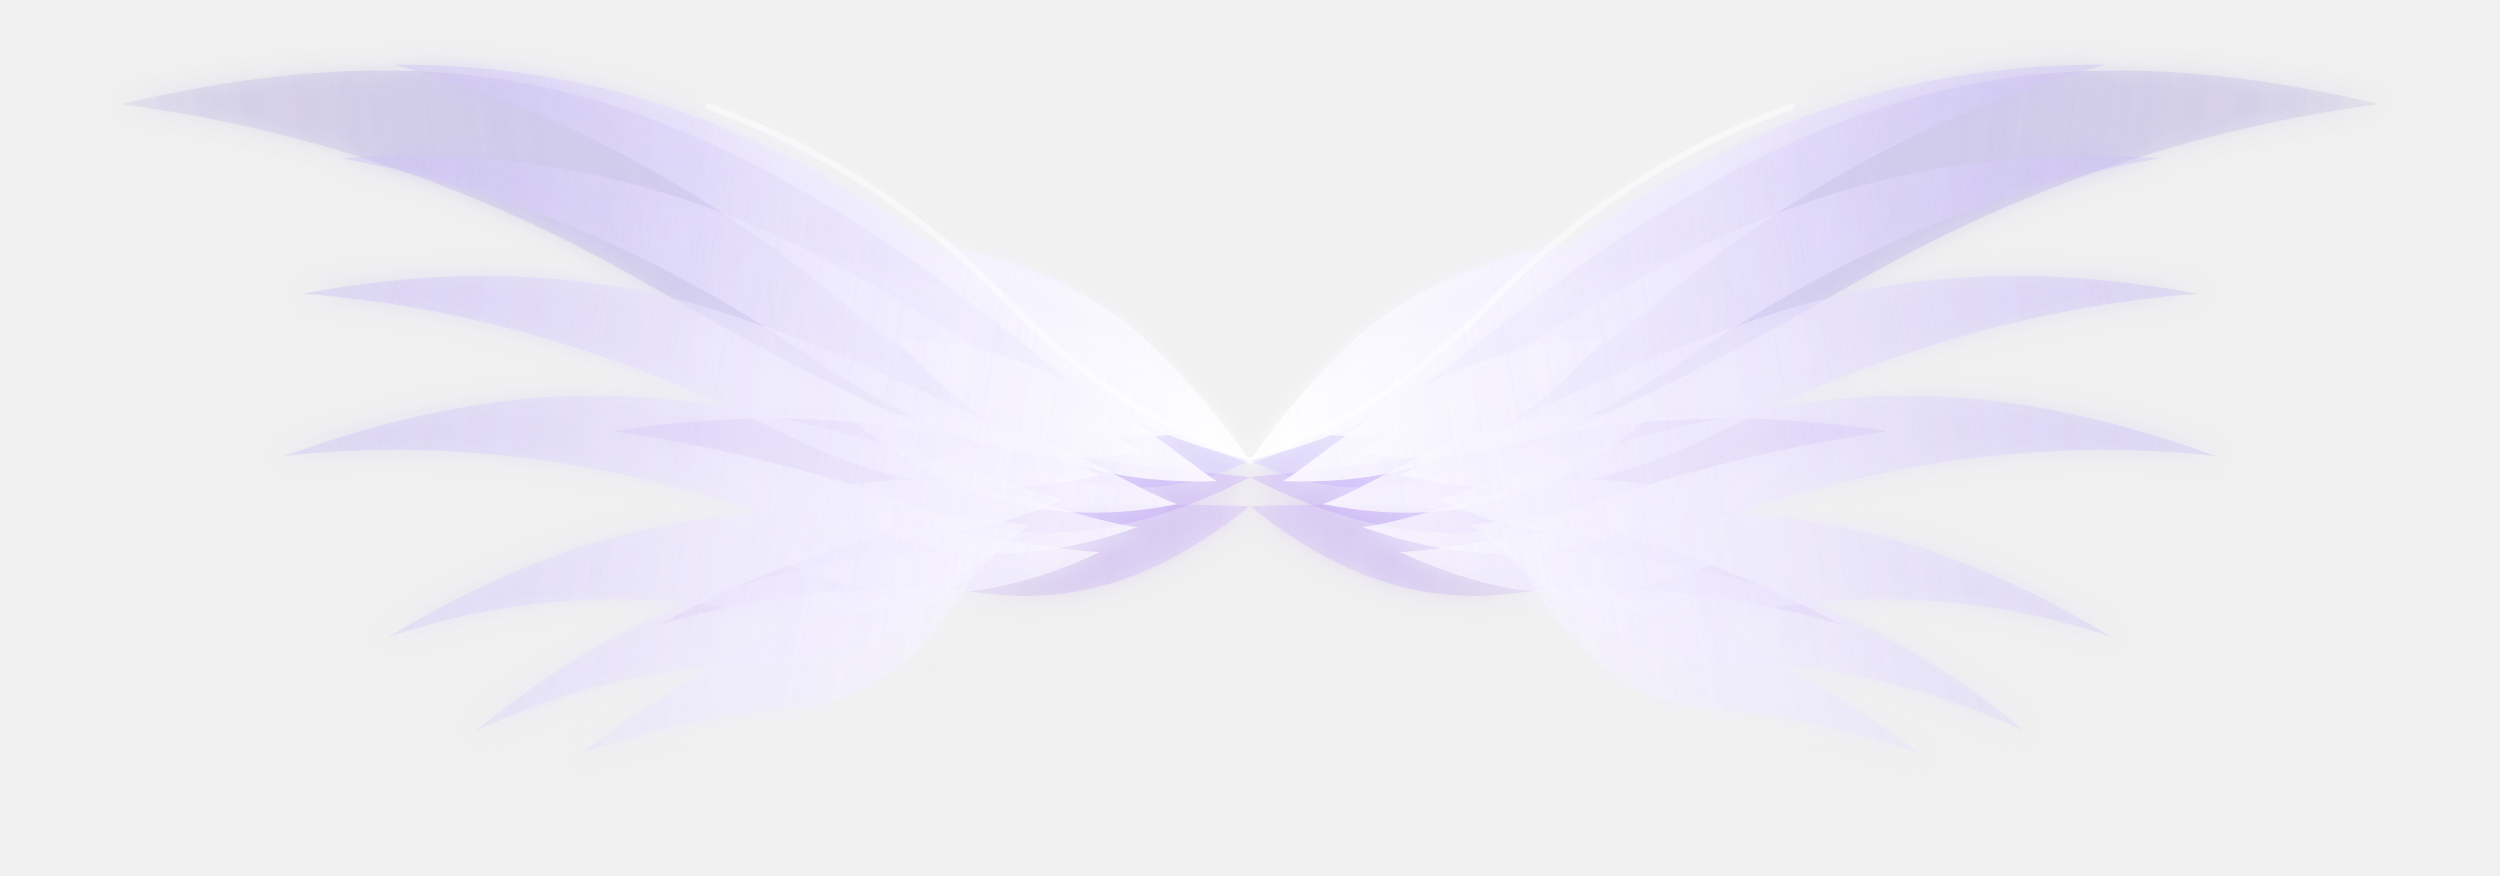
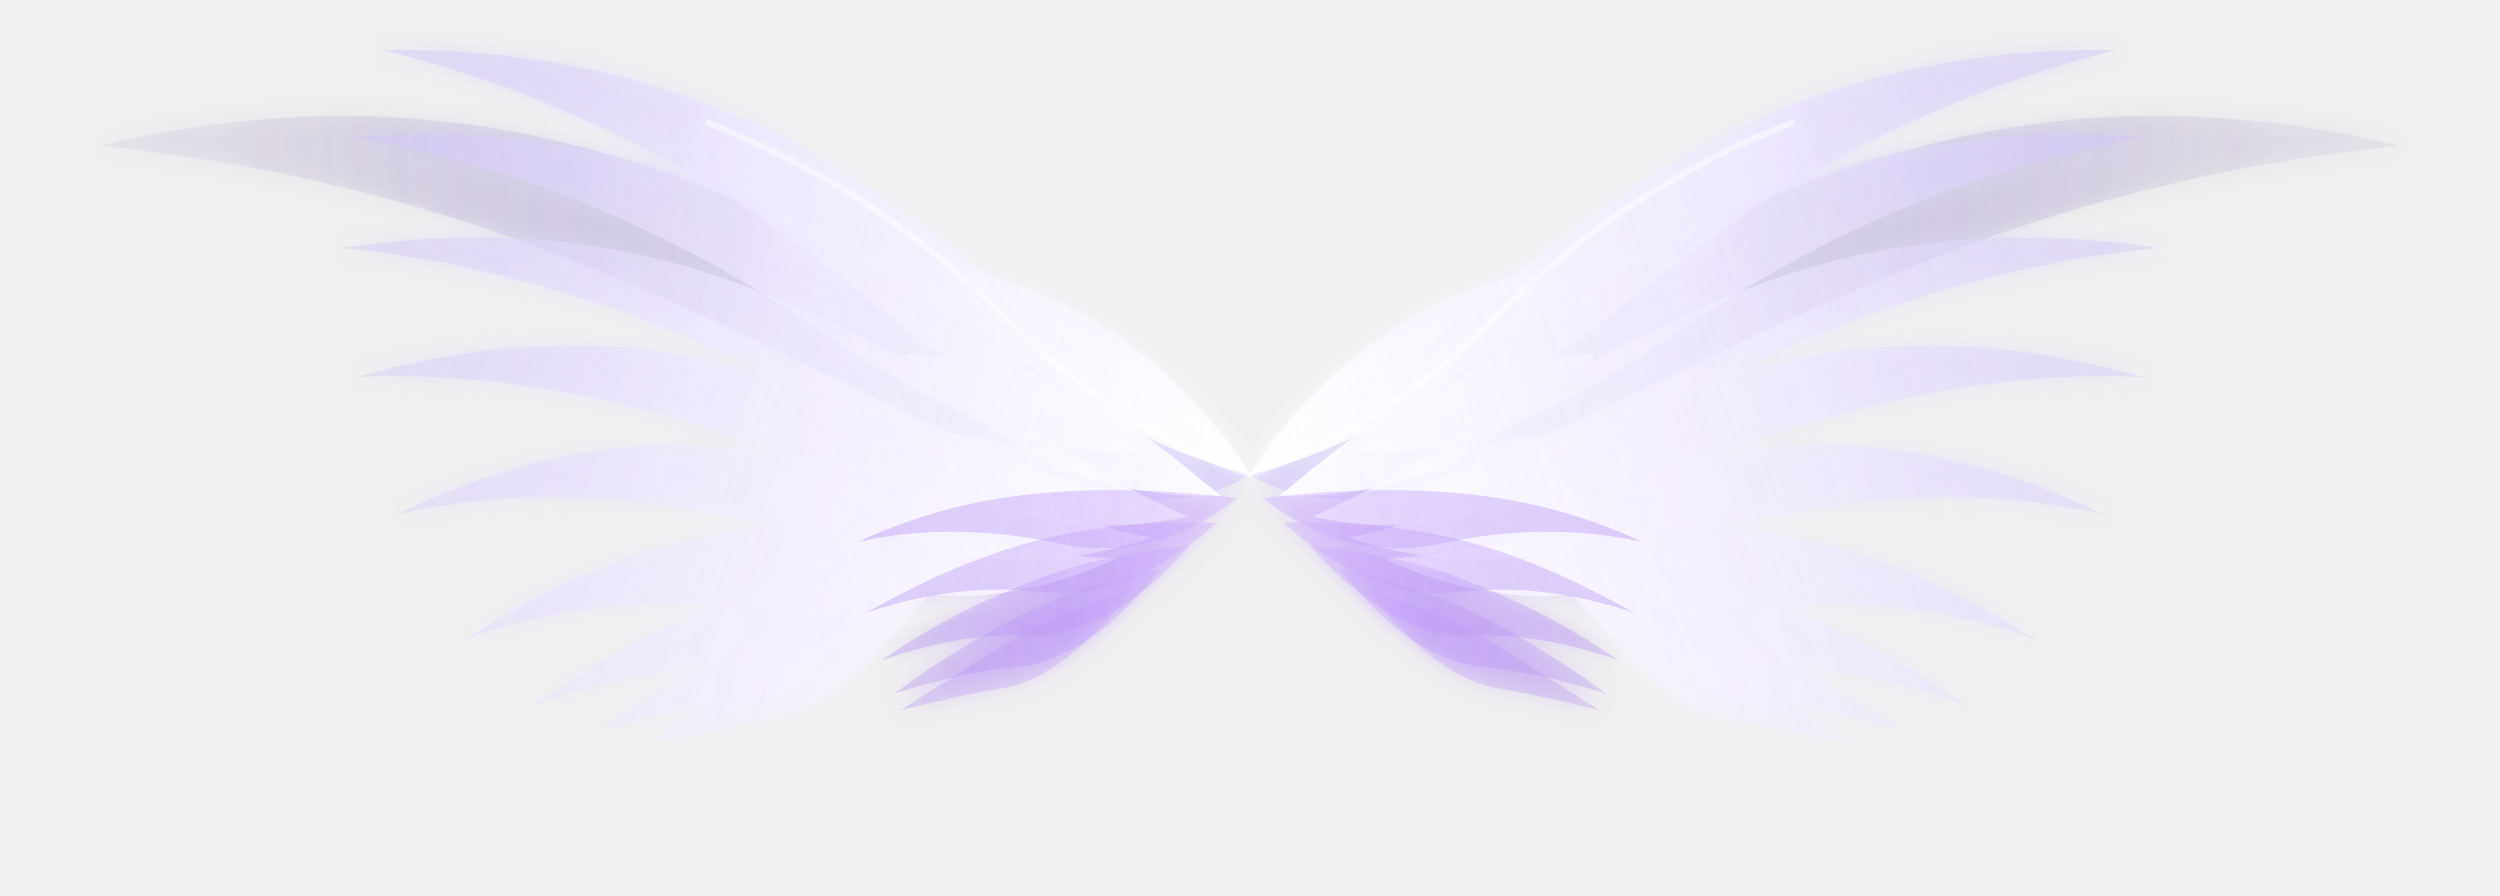
- <svg xmlns="http://www.w3.org/2000/svg" viewBox="0 0 1200 420" fill="none">
+ <svg xmlns="http://www.w3.org/2000/svg" viewBox="0 0 1200 430" fill="none">
  <defs>
-     <linearGradient id="f" x1="600" y1="220" x2="40" y2="120" gradientUnits="userSpaceOnUse">
-       <stop stop-color="#fff" stop-opacity=".90" />
-       <stop offset=".42" stop-color="#eee9ff" stop-opacity=".70" />
-       <stop offset=".75" stop-color="#cfc5f5" stop-opacity=".48" />
-       <stop offset="1" stop-color="#a99de8" stop-opacity=".20" />
+     <linearGradient id="whiteFeather" x1="600" y1="230" x2="55" y2="65" gradientUnits="userSpaceOnUse">
+       <stop stop-color="#ffffff" stop-opacity=".94" />
+       <stop offset=".42" stop-color="#f1ecff" stop-opacity=".78" />
+       <stop offset=".76" stop-color="#d6ccf8" stop-opacity=".54" />
+       <stop offset="1" stop-color="#b4a8ea" stop-opacity=".22" />
    </linearGradient>
-     <linearGradient id="d" x1="600" y1="220" x2="70" y2="300" gradientUnits="userSpaceOnUse">
-       <stop stop-color="#d8ceff" stop-opacity=".62" />
-       <stop offset="1" stop-color="#8879d0" stop-opacity=".14" />
+     <linearGradient id="purpleFeather" x1="600" y1="235" x2="170" y2="300" gradientUnits="userSpaceOnUse">
+       <stop stop-color="#d5b8ff" stop-opacity=".54" />
+       <stop offset=".48" stop-color="#a478ef" stop-opacity=".40" />
+       <stop offset="1" stop-color="#6e4caf" stop-opacity=".14" />
    </linearGradient>
-     <linearGradient id="purple" x1="600" y1="220" x2="120" y2="280" gradientUnits="userSpaceOnUse">
-       <stop stop-color="#b78cff" stop-opacity=".34" />
-       <stop offset=".55" stop-color="#8b63d9" stop-opacity=".24" />
-       <stop offset="1" stop-color="#5f4696" stop-opacity=".08" />
+     <linearGradient id="baseShade" x1="600" y1="230" x2="120" y2="260" gradientUnits="userSpaceOnUse">
+       <stop stop-color="#cbb9ff" stop-opacity=".58" />
+       <stop offset="1" stop-color="#6d58a7" stop-opacity=".12" />
    </linearGradient>
-     <filter id="glow" x="-15%" y="-25%" width="130%" height="150%">
-       <feGaussianBlur stdDeviation="5" result="b" />
+     <filter id="glow" x="-15%" y="-25%" width="130%" height="155%">
+       <feGaussianBlur stdDeviation="4.5" result="b" />
      <feMerge>
        <feMergeNode in="b" />
        <feMergeNode in="SourceGraphic" />
      </feMerge>
    </filter>
  </defs>
  <g filter="url(#glow)">
    <g id="L">
-       <path d="M600 221C555 205 520 188 482 158C430 117 377 82 315 58C242 30 164 25 58 50C149 62 232 91 310 136C375 173 439 208 506 228C543 239 574 234 600 221Z" fill="url(#d)" opacity=".74" />
-       <path d="M600 229C548 224 503 218 456 209C404 199 351 198 294 207C350 215 402 229 452 247C500 264 550 255 600 229Z" fill="url(#purple)" opacity=".72" />
-       <path d="M600 243C546 241 500 243 454 251C406 259 360 276 316 300C371 284 423 279 475 285C526 291 566 270 600 243Z" fill="url(#purple)" opacity=".56" />
-       <path d="M568 208C520 173 475 135 419 99C350 55 279 31 189 31C269 53 340 91 407 147C464 195 512 216 568 208Z" fill="url(#f)" opacity=".96" />
-       <path d="M548 217C493 184 447 150 389 121C321 87 250 70 164 76C246 91 319 124 389 171C449 212 496 226 548 217Z" fill="url(#f)" opacity=".94" />
-       <path d="M528 228C469 201 419 174 359 154C294 131 226 126 145 141C226 147 302 171 376 208C434 237 480 239 528 228Z" fill="url(#f)" opacity=".90" />
-       <path d="M510 240C449 220 397 203 338 194C275 184 211 192 136 219C214 210 291 221 369 247C424 265 469 258 510 240Z" fill="url(#f)" opacity=".86" />
-       <path d="M494 252C438 244 390 242 339 249C287 256 239 274 186 306C244 286 303 283 364 294C419 304 460 281 494 252Z" fill="url(#f)" opacity=".80" />
-       <path d="M480 264C430 264 388 270 346 284C303 298 266 320 228 351C271 331 315 320 365 318C413 316 451 292 480 264Z" fill="url(#f)" opacity=".73" />
-       <path d="M468 275C428 283 394 295 361 311C330 326 304 343 278 362C312 350 345 343 382 340C418 337 447 311 468 275Z" fill="url(#f)" opacity=".66" />
-       <path d="M600 221C559 211 531 197 507 178C485 160 468 140 451 118C490 124 525 140 551 164C573 185 588 204 600 221Z" fill="url(#f)" opacity=".99" />
-       <path d="M584 231C546 232 516 226 489 211C465 198 446 181 430 162C465 164 498 174 527 191C552 206 569 221 584 231Z" fill="url(#f)" opacity=".96" />
-       <path d="M565 242C529 249 499 247 471 237C446 229 426 216 408 200C442 197 475 201 505 213C530 224 549 236 565 242Z" fill="url(#f)" opacity=".92" />
-       <path d="M546 253C513 265 483 268 454 264C428 260 406 250 385 237C417 229 449 228 480 236C507 243 529 251 546 253Z" fill="url(#f)" opacity=".88" />
-       <path d="M528 265C498 279 469 286 441 285C416 284 392 278 369 267C398 256 427 252 458 256C486 259 508 264 528 265Z" fill="url(#f)" opacity=".84" />
-       <path d="M600 221C552 204 516 178 482 143C442 102 397 72 340 51" stroke="#fff" stroke-opacity=".50" stroke-width="3" stroke-linecap="round" />
+       <path d="M600 228C552 211 518 193 476 164C416 123 354 91 284 72C205 50 127 51 48 70C138 79 220 101 302 136C380 169 457 213 522 234C554 244 580 240 600 228Z" fill="url(#baseShade)" opacity=".62" />
+       <path d="M566 208C523 174 476 130 416 90C349 45 274 23 184 24C267 45 342 82 412 140C467 185 516 212 566 208Z" fill="url(#whiteFeather)" opacity=".98" />
+       <path d="M548 217C502 184 453 145 394 113C326 76 254 59 170 66C249 80 322 110 391 157C448 196 498 220 548 217Z" fill="url(#whiteFeather)" opacity=".96" />
+       <path d="M529 226C481 199 432 168 372 143C306 115 239 108 164 119C236 126 306 148 374 182C431 211 482 230 529 226Z" fill="url(#whiteFeather)" opacity=".93" />
+       <path d="M511 237C463 215 414 193 356 177C296 160 237 163 171 181C233 178 295 190 360 212C414 231 467 244 511 237Z" fill="url(#whiteFeather)" opacity=".90" />
+       <path d="M494 248C447 232 400 220 348 215C295 210 244 221 190 247C242 235 296 236 354 249C408 261 456 260 494 248Z" fill="url(#whiteFeather)" opacity=".86" />
+       <path d="M478 259C435 251 394 249 349 256C304 263 264 281 223 307C264 292 307 287 354 292C401 297 444 283 478 259Z" fill="url(#whiteFeather)" opacity=".81" />
+       <path d="M463 270C426 269 391 274 354 287C318 300 286 318 255 339C287 327 322 320 359 319C398 318 435 299 463 270Z" fill="url(#whiteFeather)" opacity=".75" />
+       <path d="M450 280C419 285 390 294 361 308C332 322 309 336 286 351C311 344 337 338 365 335C396 331 428 310 450 280Z" fill="url(#whiteFeather)" opacity=".69" />
+       <path d="M439 289C413 298 389 309 367 322C345 335 327 346 310 357C329 353 348 349 370 345C394 341 420 320 439 289Z" fill="url(#whiteFeather)" opacity=".63" />
+       <path d="M600 228C560 217 531 202 505 182C484 165 466 146 449 126C486 133 521 148 548 170C573 190 590 211 600 228Z" fill="url(#whiteFeather)" opacity=".99" />
+       <path d="M586 238C552 239 522 232 495 217C471 204 451 188 434 170C468 171 501 180 529 196C553 210 571 226 586 238Z" fill="url(#whiteFeather)" opacity=".97" />
+       <path d="M570 248C537 255 508 253 480 244C456 236 434 224 416 208C449 205 481 210 511 221C537 231 556 242 570 248Z" fill="url(#whiteFeather)" opacity=".95" />
+       <path d="M553 258C523 268 494 271 466 267C440 263 419 254 398 241C430 234 461 234 492 242C519 249 539 256 553 258Z" fill="url(#whiteFeather)" opacity=".92" />
+       <path d="M536 268C508 281 481 287 453 286C428 285 404 279 382 269C409 259 438 256 467 260C495 263 518 268 536 268Z" fill="url(#whiteFeather)" opacity=".89" />
+       <path d="M594 239C558 235 527 234 497 237C466 240 438 248 412 260C445 253 476 254 509 261C543 268 571 257 594 239Z" fill="url(#purpleFeather)" opacity=".82" />
+       <path d="M584 251C551 250 521 253 492 261C464 269 439 281 416 294C443 285 470 281 499 284C531 288 559 273 584 251Z" fill="url(#purpleFeather)" opacity=".78" />
+       <path d="M571 262C540 265 513 271 488 282C463 292 442 304 423 317C446 309 470 304 495 305C523 306 550 286 571 262Z" fill="url(#purpleFeather)" opacity=".74" />
+       <path d="M557 273C529 279 505 287 483 299C462 310 444 322 429 333C448 327 468 322 489 320C513 318 538 298 557 273Z" fill="url(#purpleFeather)" opacity=".68" />
+       <path d="M543 283C518 291 497 300 478 312C460 323 445 333 432 341C448 337 465 333 483 330C503 326 525 308 543 283Z" fill="url(#purpleFeather)" opacity=".62" />
+       <path d="M600 228C551 211 514 184 481 151C441 111 396 81 340 59" stroke="#fff" stroke-opacity=".46" stroke-width="3" stroke-linecap="round" />
    </g>
    <g transform="translate(1200 0) scale(-1 1)">
      <use href="#L" />
    </g>
  </g>
</svg>
